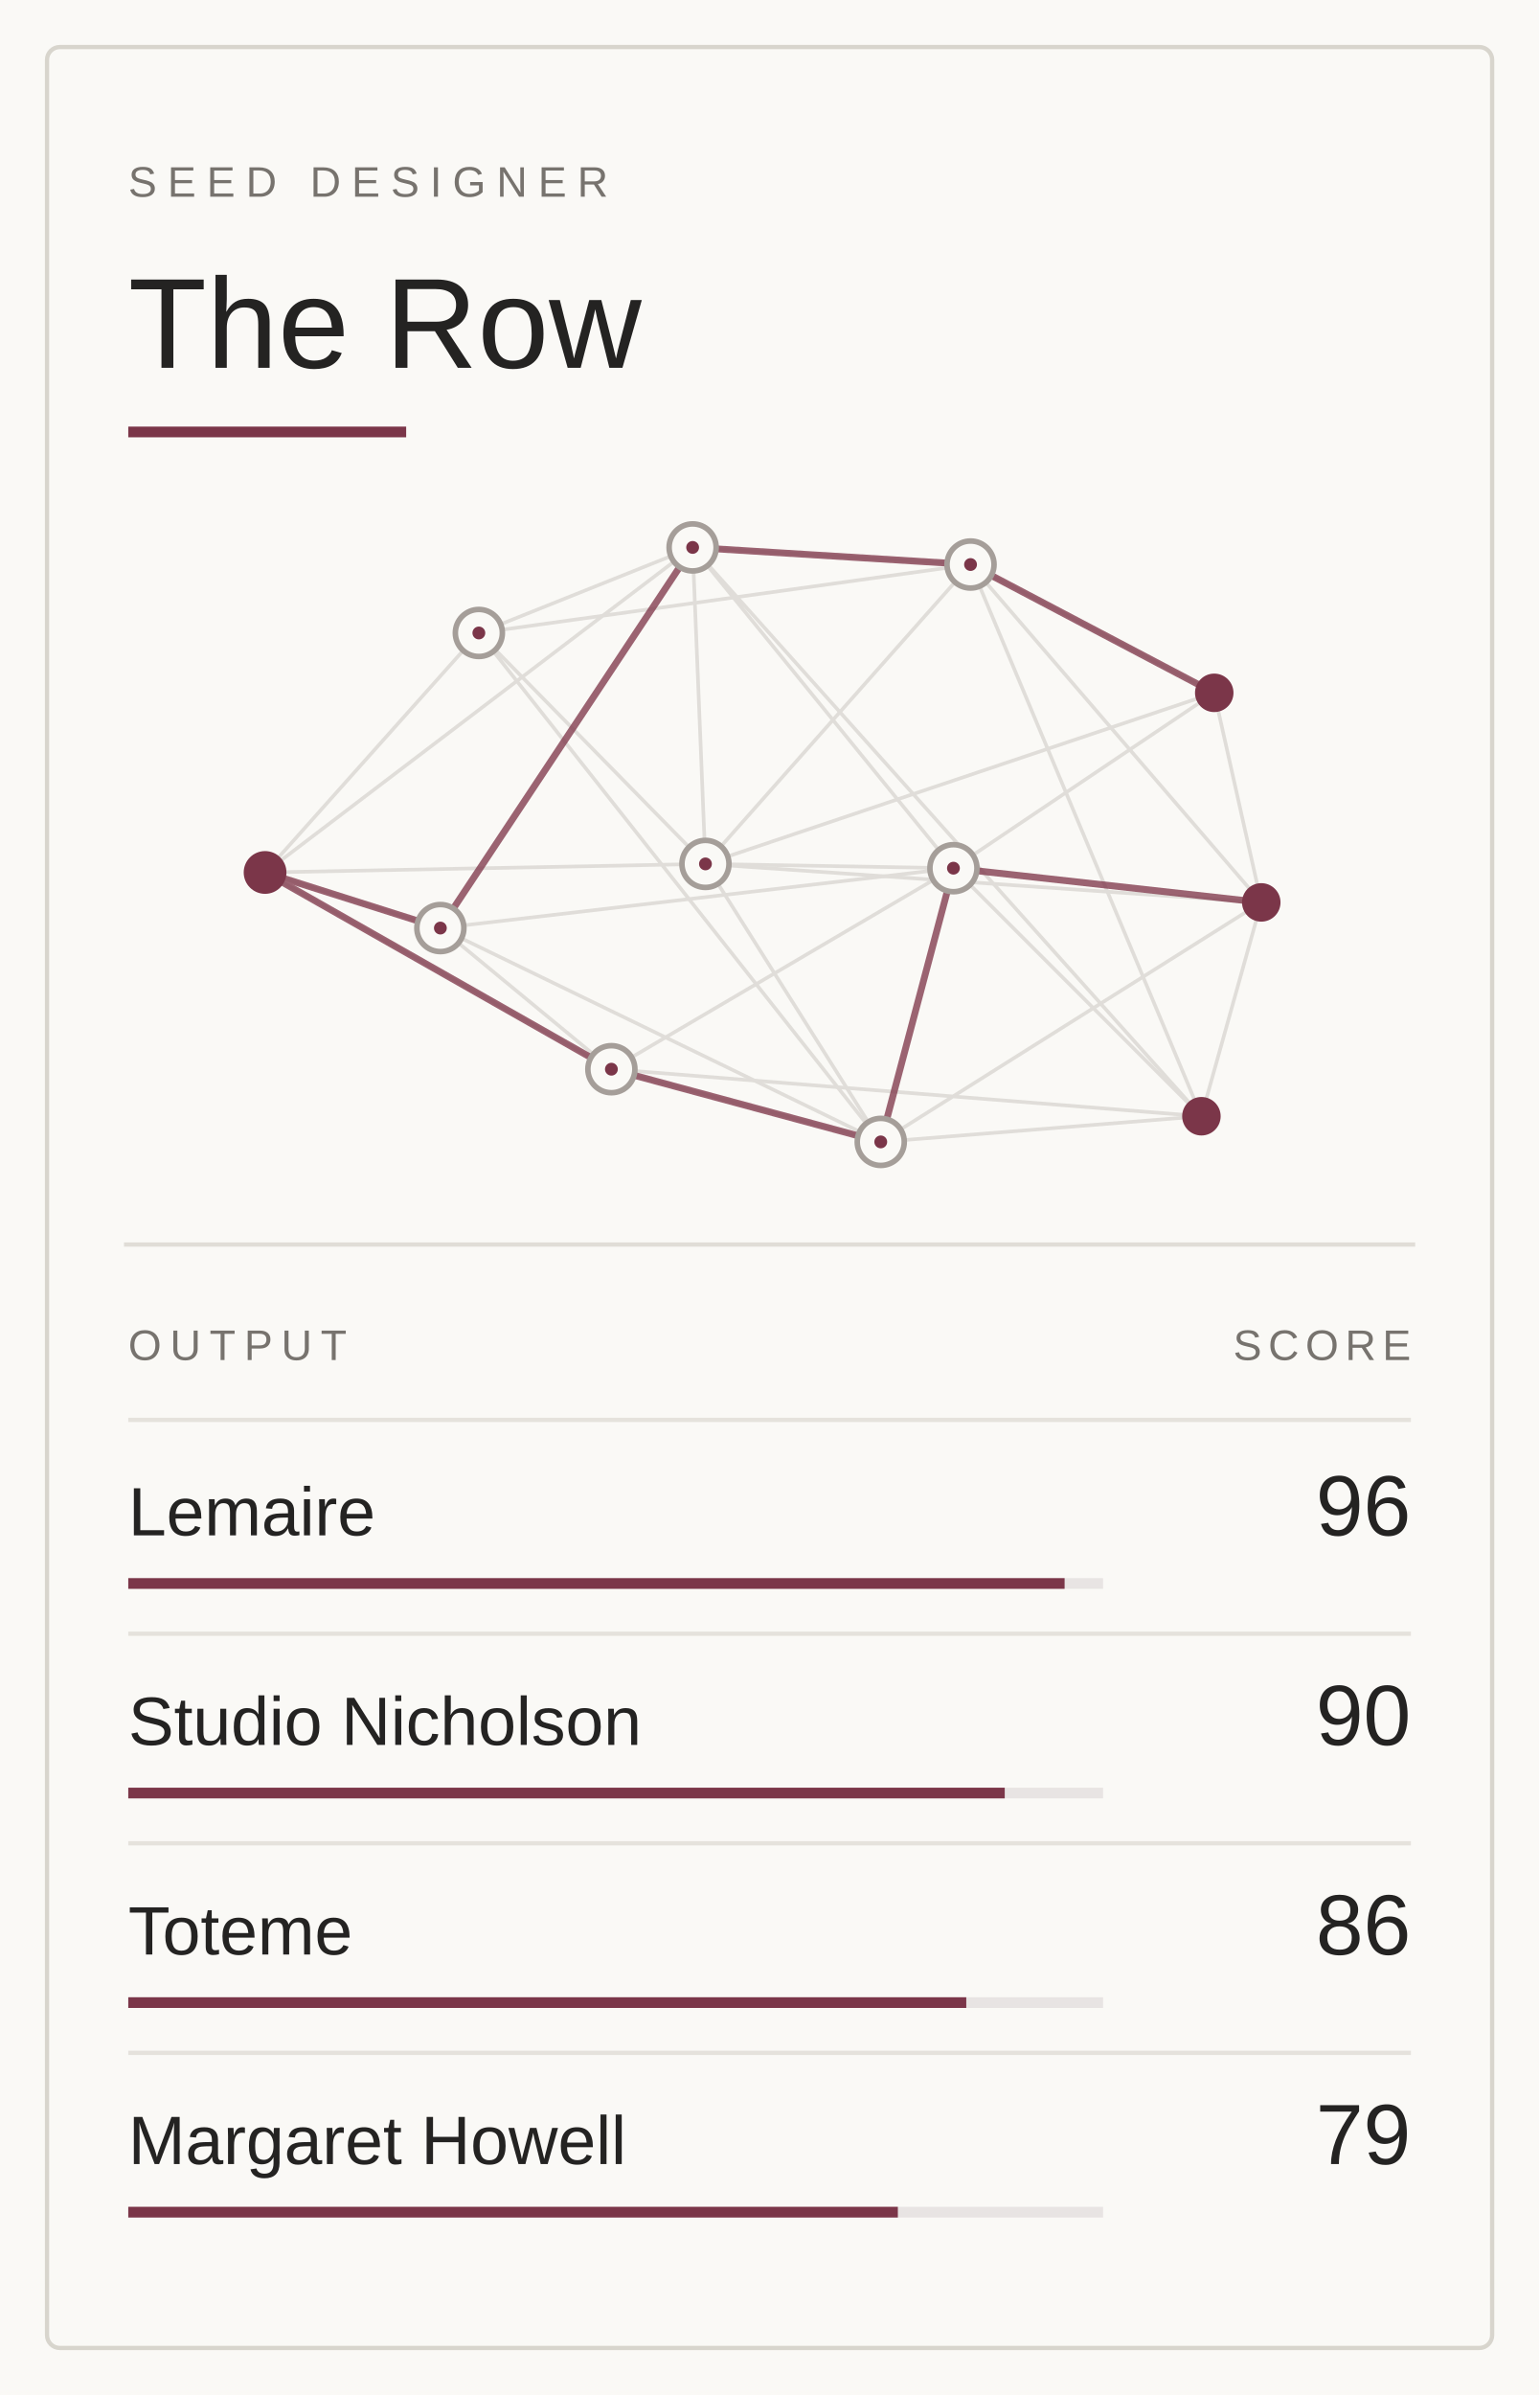
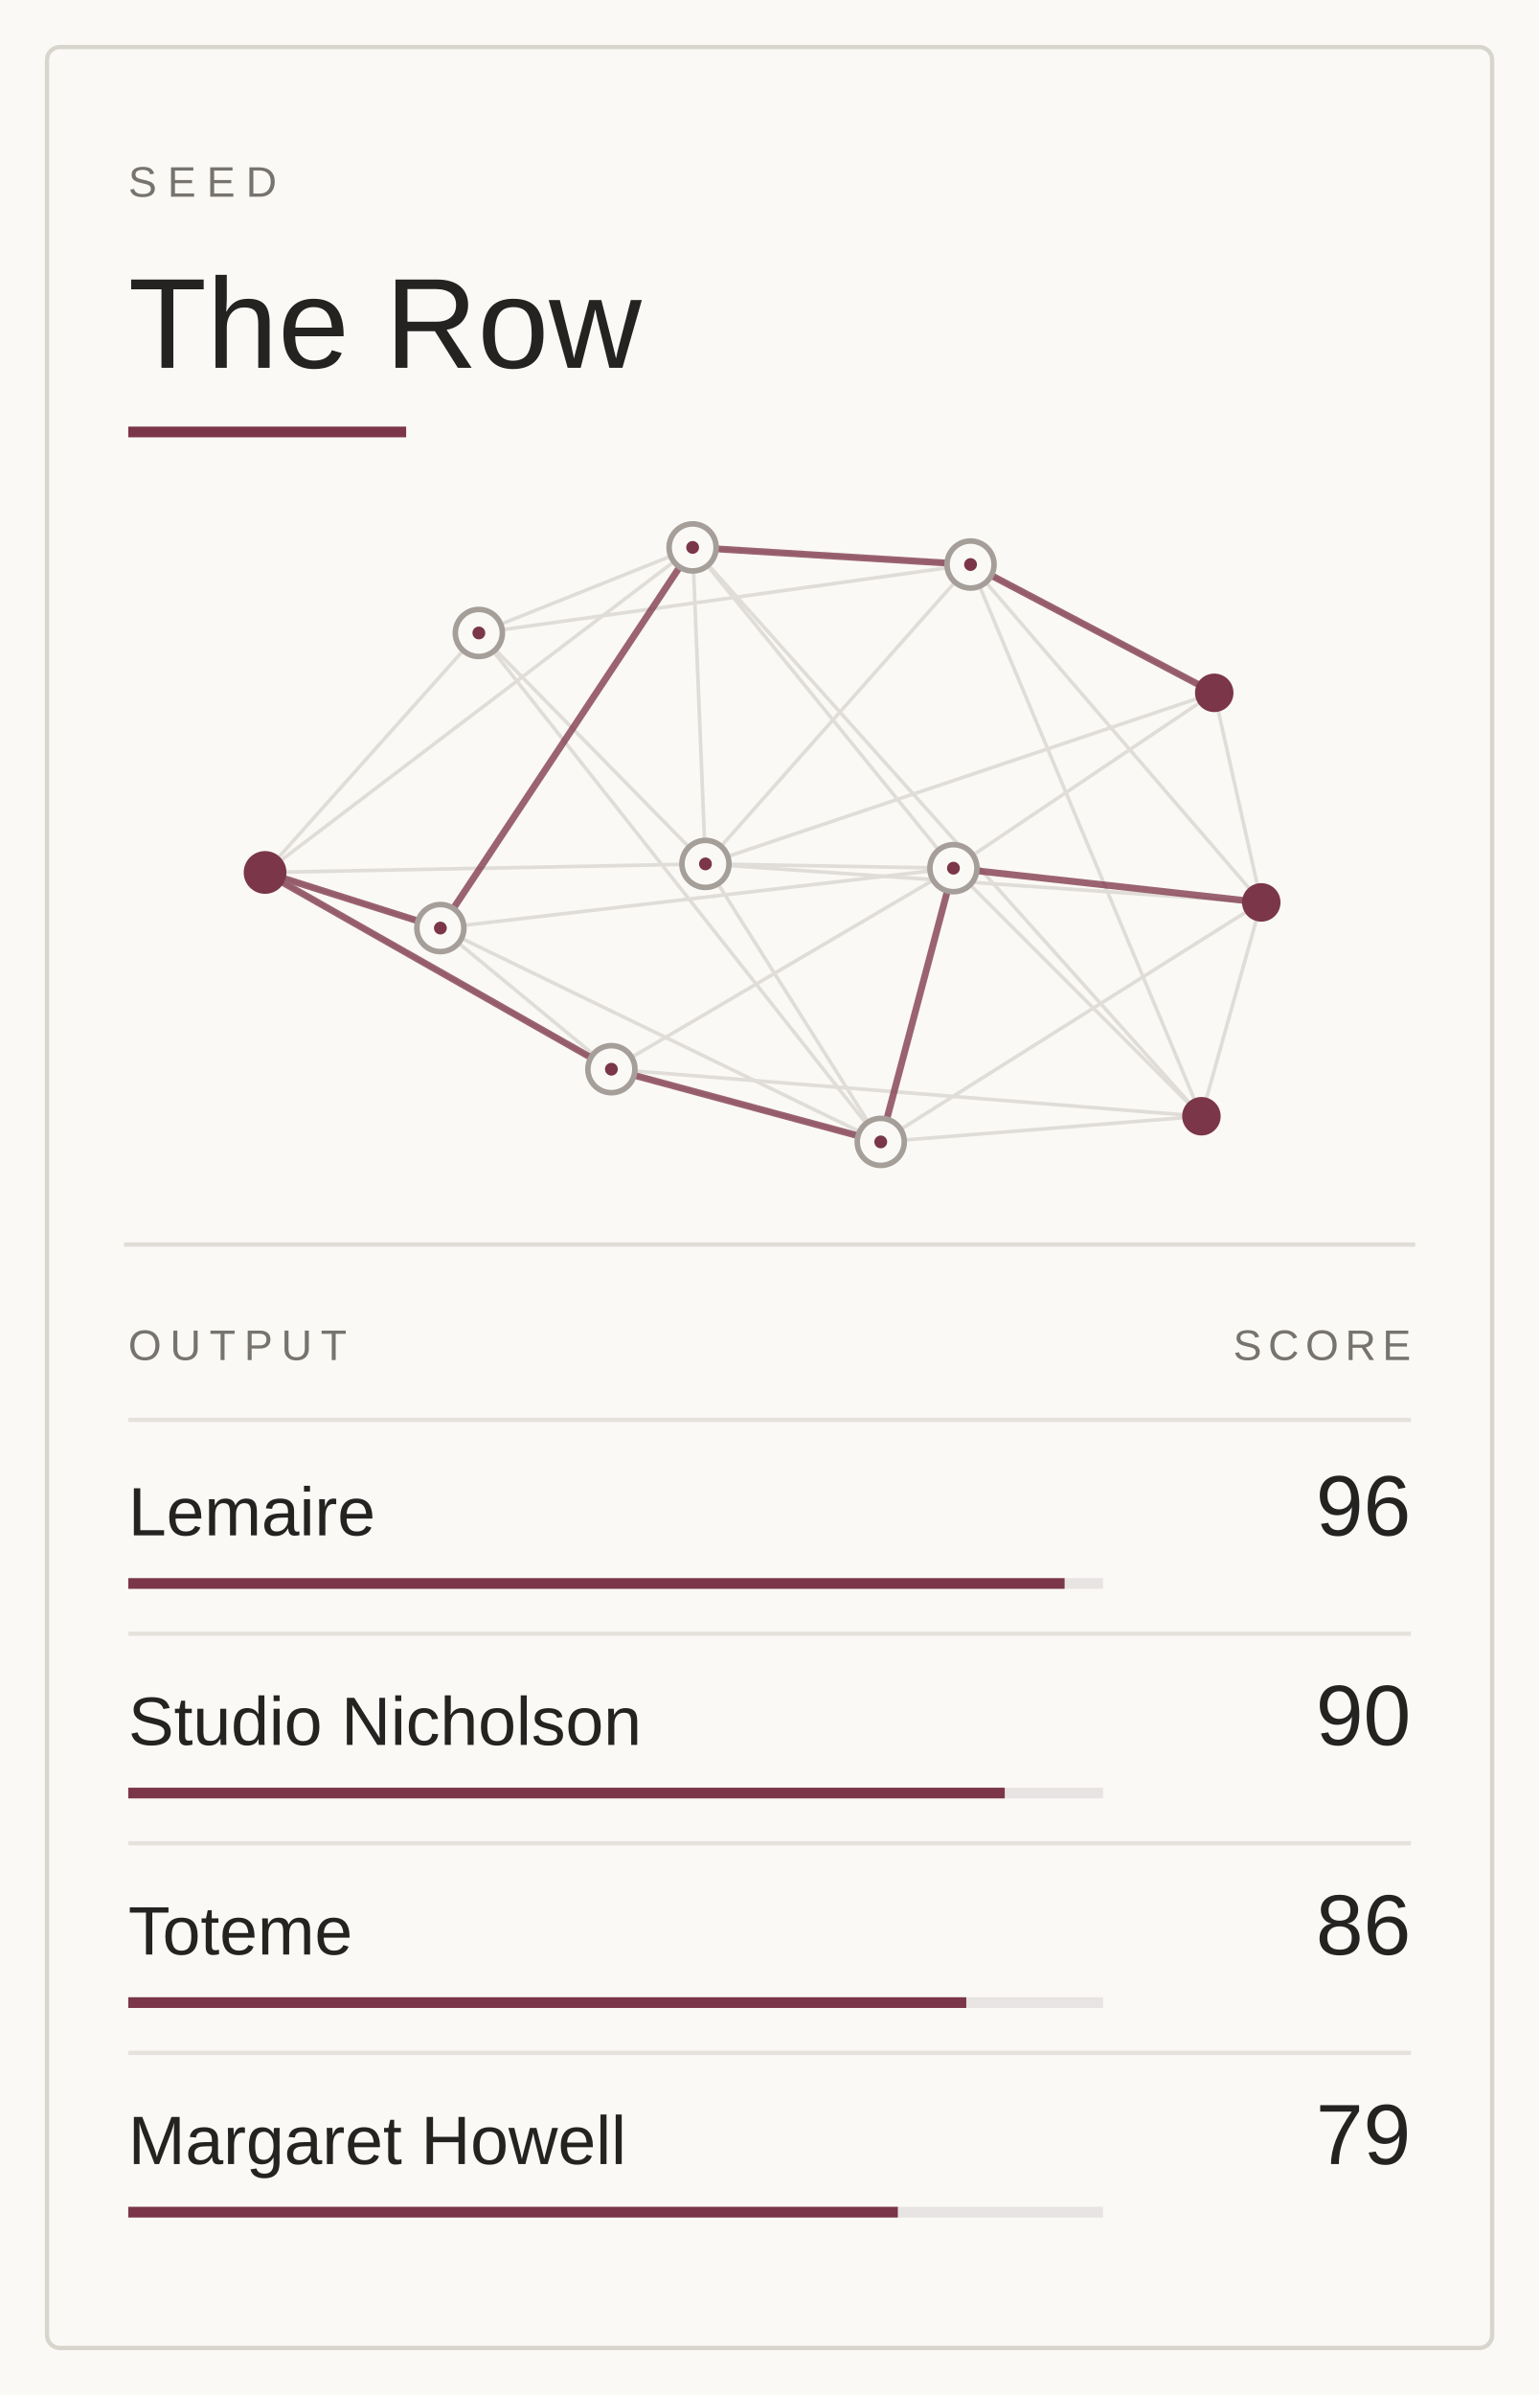
<svg xmlns="http://www.w3.org/2000/svg" viewBox="0 0 360 560">
  <defs>
    <g id="node">
      <circle r="5.5" fill="#faf9f6" stroke="#a59e99" stroke-width="1.3" />
      <circle r="1.5" fill="#7b3649" />
    </g>
  </defs>
  <rect width="360" height="560" fill="#faf9f6" />
  <rect x="11" y="11" width="338" height="538" rx="3" fill="none" stroke="#d8d5cd" />
-   <text x="30" y="46" fill="#77736e" font-family="Arial, sans-serif" font-size="10" letter-spacing="2.5">SEED DESIGNER</text>
+   <text x="30" y="46" fill="#77736e" font-family="Arial, sans-serif" font-size="10" letter-spacing="2.5">SEED</text>
  <text x="30" y="86" fill="#242322" font-family="Arial, sans-serif" font-size="30">The Row</text>
  <path d="M30 101h65" stroke="#7b3649" stroke-width="2.5" />
  <g fill="none" stroke="#c6c2bc" stroke-width=".85" opacity=".5">
    <path d="M62 204 112 148 162 128 227 132 284 162 295 211 281 261 206 267 143 250 103 217Z" />
    <path d="M62 204 162 128 M62 204 165 202 M62 204 143 250 M112 148 165 202 M112 148 227 132 M112 148 206 267" />
    <path d="M162 128 165 202 M162 128 223 203 M162 128 281 261 M227 132 165 202 M227 132 295 211 M227 132 281 261" />
    <path d="M284 162 223 203 M284 162 165 202 M295 211 165 202 M295 211 206 267 M281 261 223 203 M281 261 143 250" />
    <path d="M206 267 165 202 M206 267 103 217 M143 250 223 203 M103 217 223 203 M165 202 223 203" />
  </g>
  <g fill="none" stroke="#80394c" stroke-width="1.6" opacity=".78">
    <path d="M62 204 103 217 162 128 227 132 284 162" />
    <path d="M62 204 143 250 206 267 223 203 295 211" />
  </g>
  <g>
    <use href="#node" x="112" y="148" />
    <use href="#node" x="162" y="128" />
    <use href="#node" x="227" y="132" />
    <use href="#node" x="103" y="217" />
    <use href="#node" x="165" y="202" />
    <use href="#node" x="223" y="203" />
    <use href="#node" x="143" y="250" />
    <use href="#node" x="206" y="267" />
    <circle cx="62" cy="204" r="5" fill="#7b3649" />
    <circle cx="284" cy="162" r="4.5" fill="#7b3649" />
    <circle cx="295" cy="211" r="4.5" fill="#7b3649" />
    <circle cx="281" cy="261" r="4.5" fill="#7b3649" />
  </g>
  <path d="M29 291h302" stroke="#e0ddd7" />
  <g font-family="Arial, sans-serif">
    <text x="30" y="318" fill="#77736e" font-size="10" letter-spacing="2">OUTPUT</text>
    <text x="330" y="318" text-anchor="end" fill="#77736e" font-size="10" letter-spacing="1.5">SCORE</text>
    <path d="M30 332h300 M30 382h300 M30 431h300 M30 480h300" stroke="#e5e2dc" />
    <g fill="#242322" font-size="16">
      <text x="30" y="359">Lemaire</text>
      <text x="30" y="408">Studio Nicholson</text>
      <text x="30" y="457">Toteme</text>
      <text x="30" y="506">Margaret Howell</text>
    </g>
    <g fill="#242322" font-size="20" text-anchor="end">
      <text x="330" y="359">96</text>
      <text x="330" y="408">90</text>
      <text x="330" y="457">86</text>
      <text x="330" y="506">79</text>
    </g>
  </g>
  <g fill="#e8e4e3">
    <rect x="30" y="369" width="228" height="2.5" />
    <rect x="30" y="418" width="228" height="2.5" />
    <rect x="30" y="467" width="228" height="2.5" />
    <rect x="30" y="516" width="228" height="2.5" />
  </g>
  <g fill="#7b3649">
    <rect x="30" y="369" width="219" height="2.5" />
    <rect x="30" y="418" width="205" height="2.5" />
    <rect x="30" y="467" width="196" height="2.5" />
    <rect x="30" y="516" width="180" height="2.5" />
  </g>
</svg>
